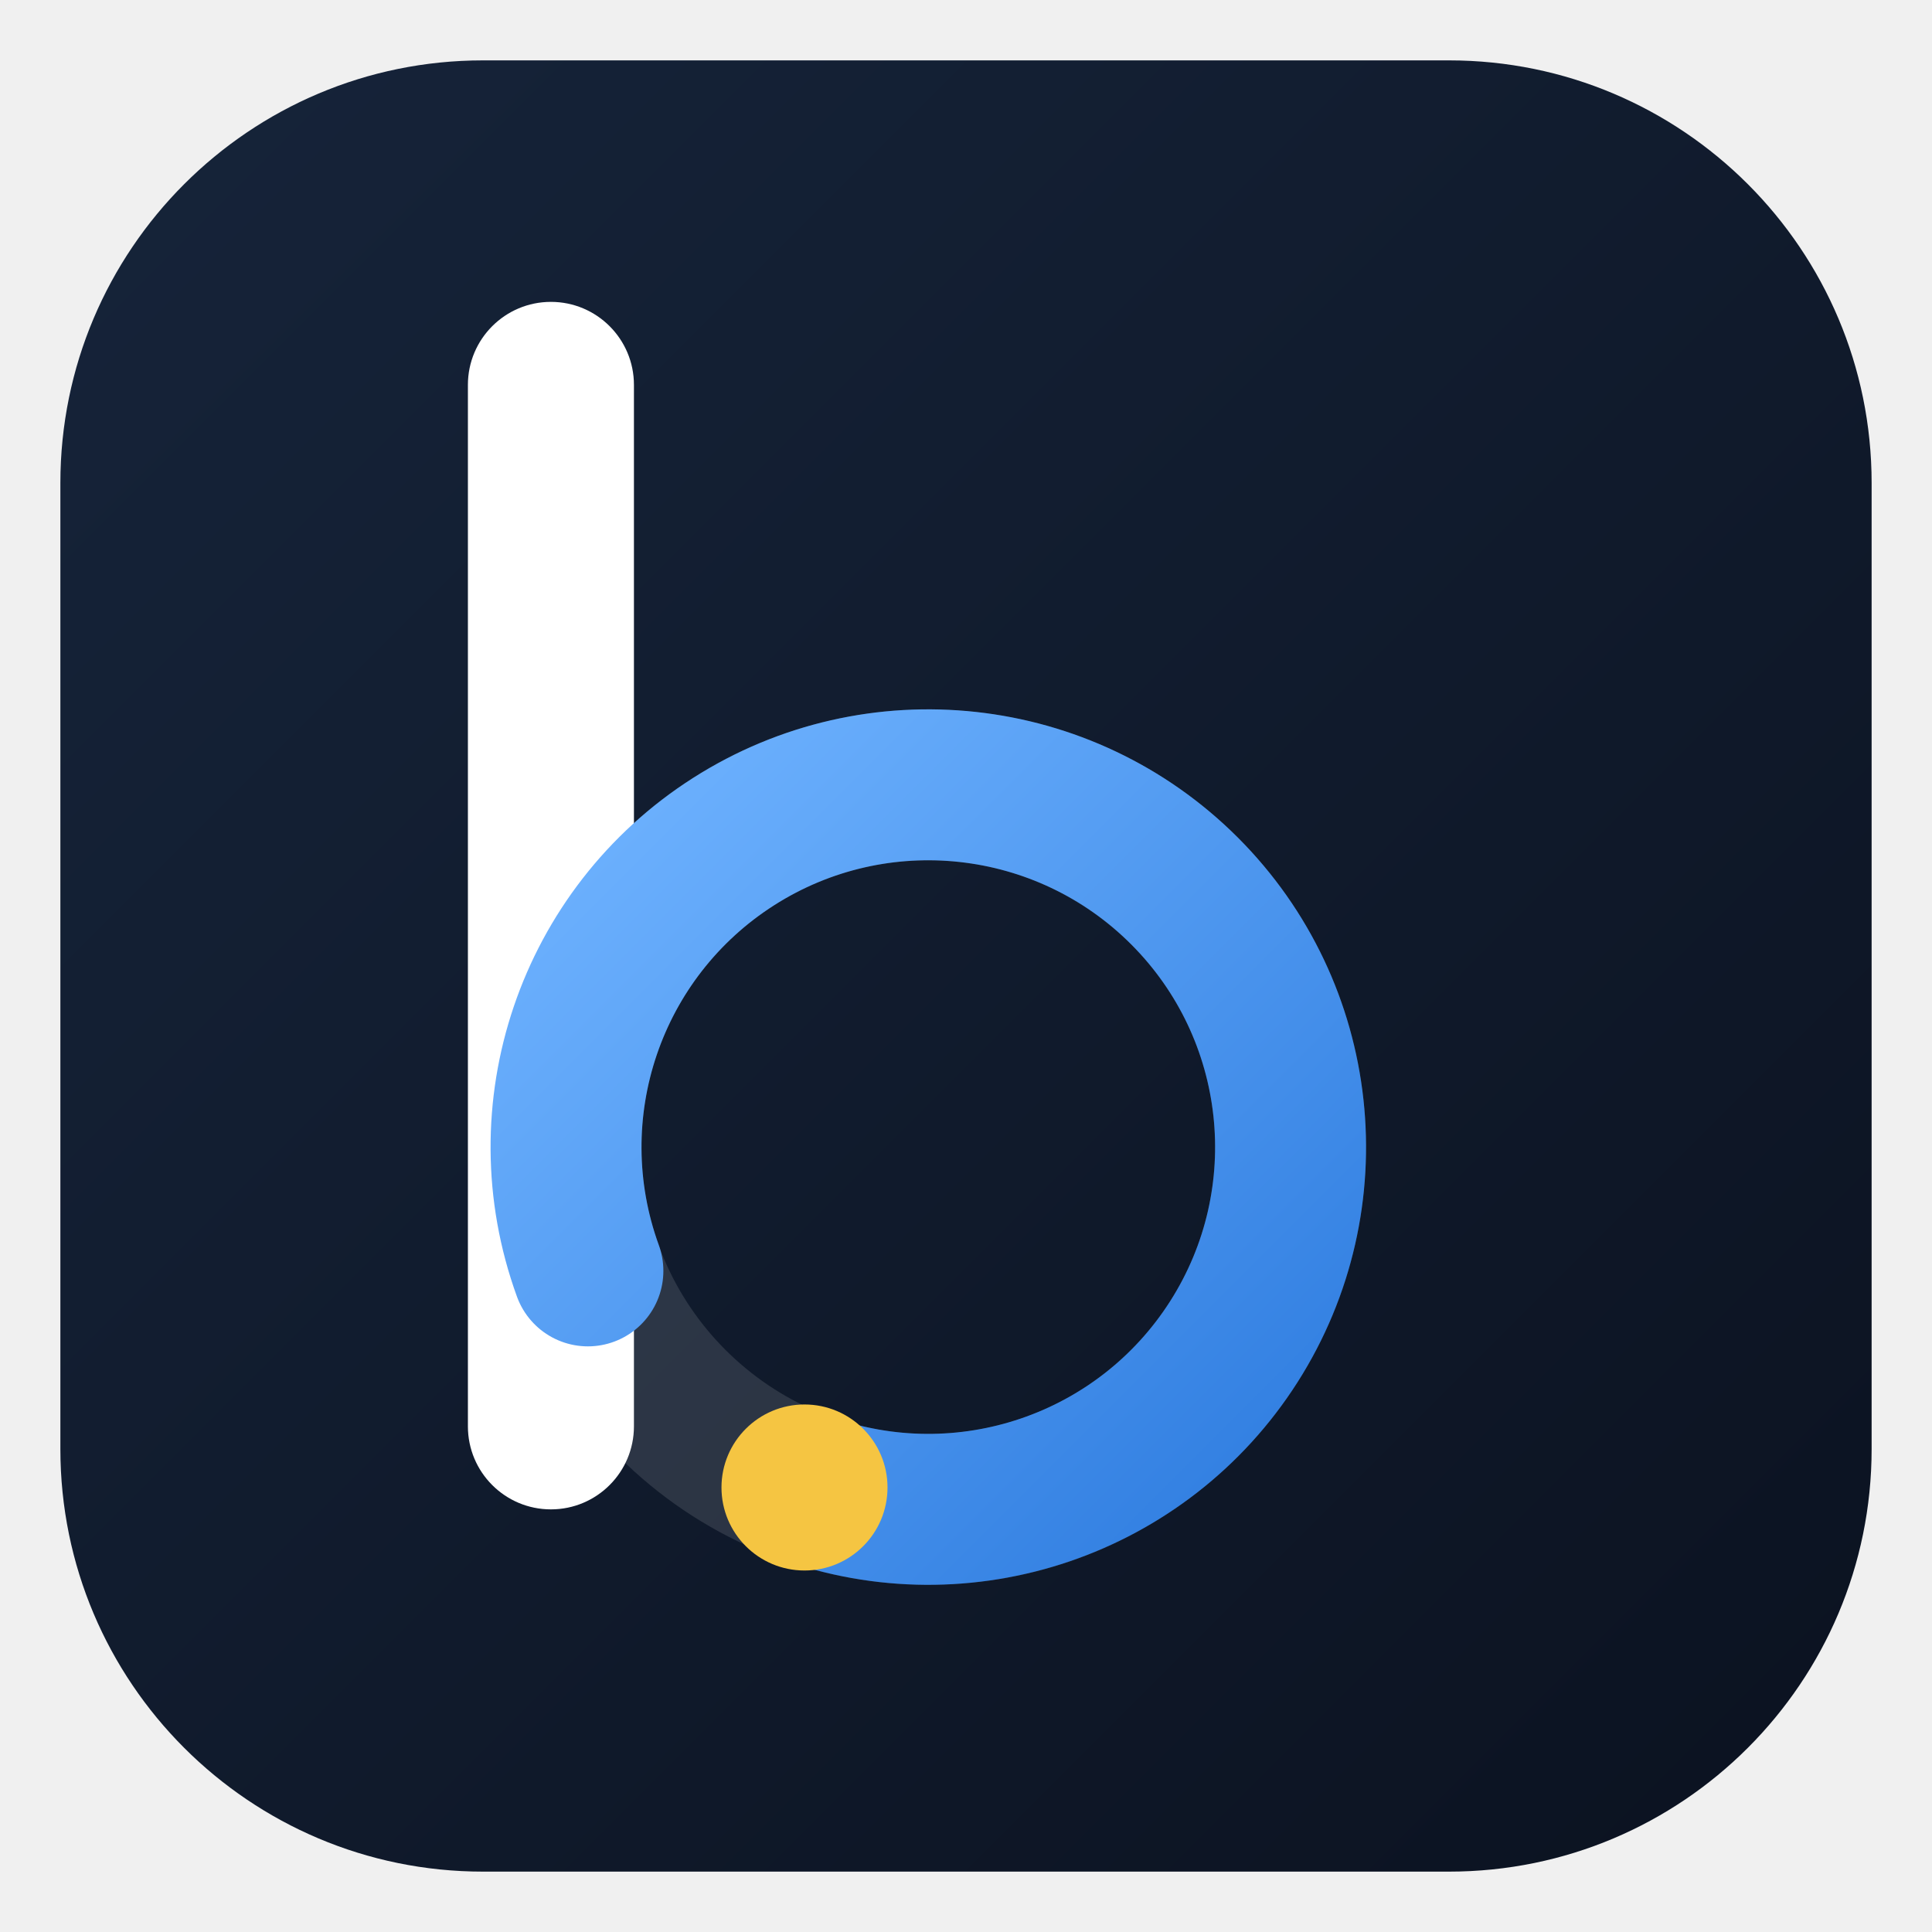
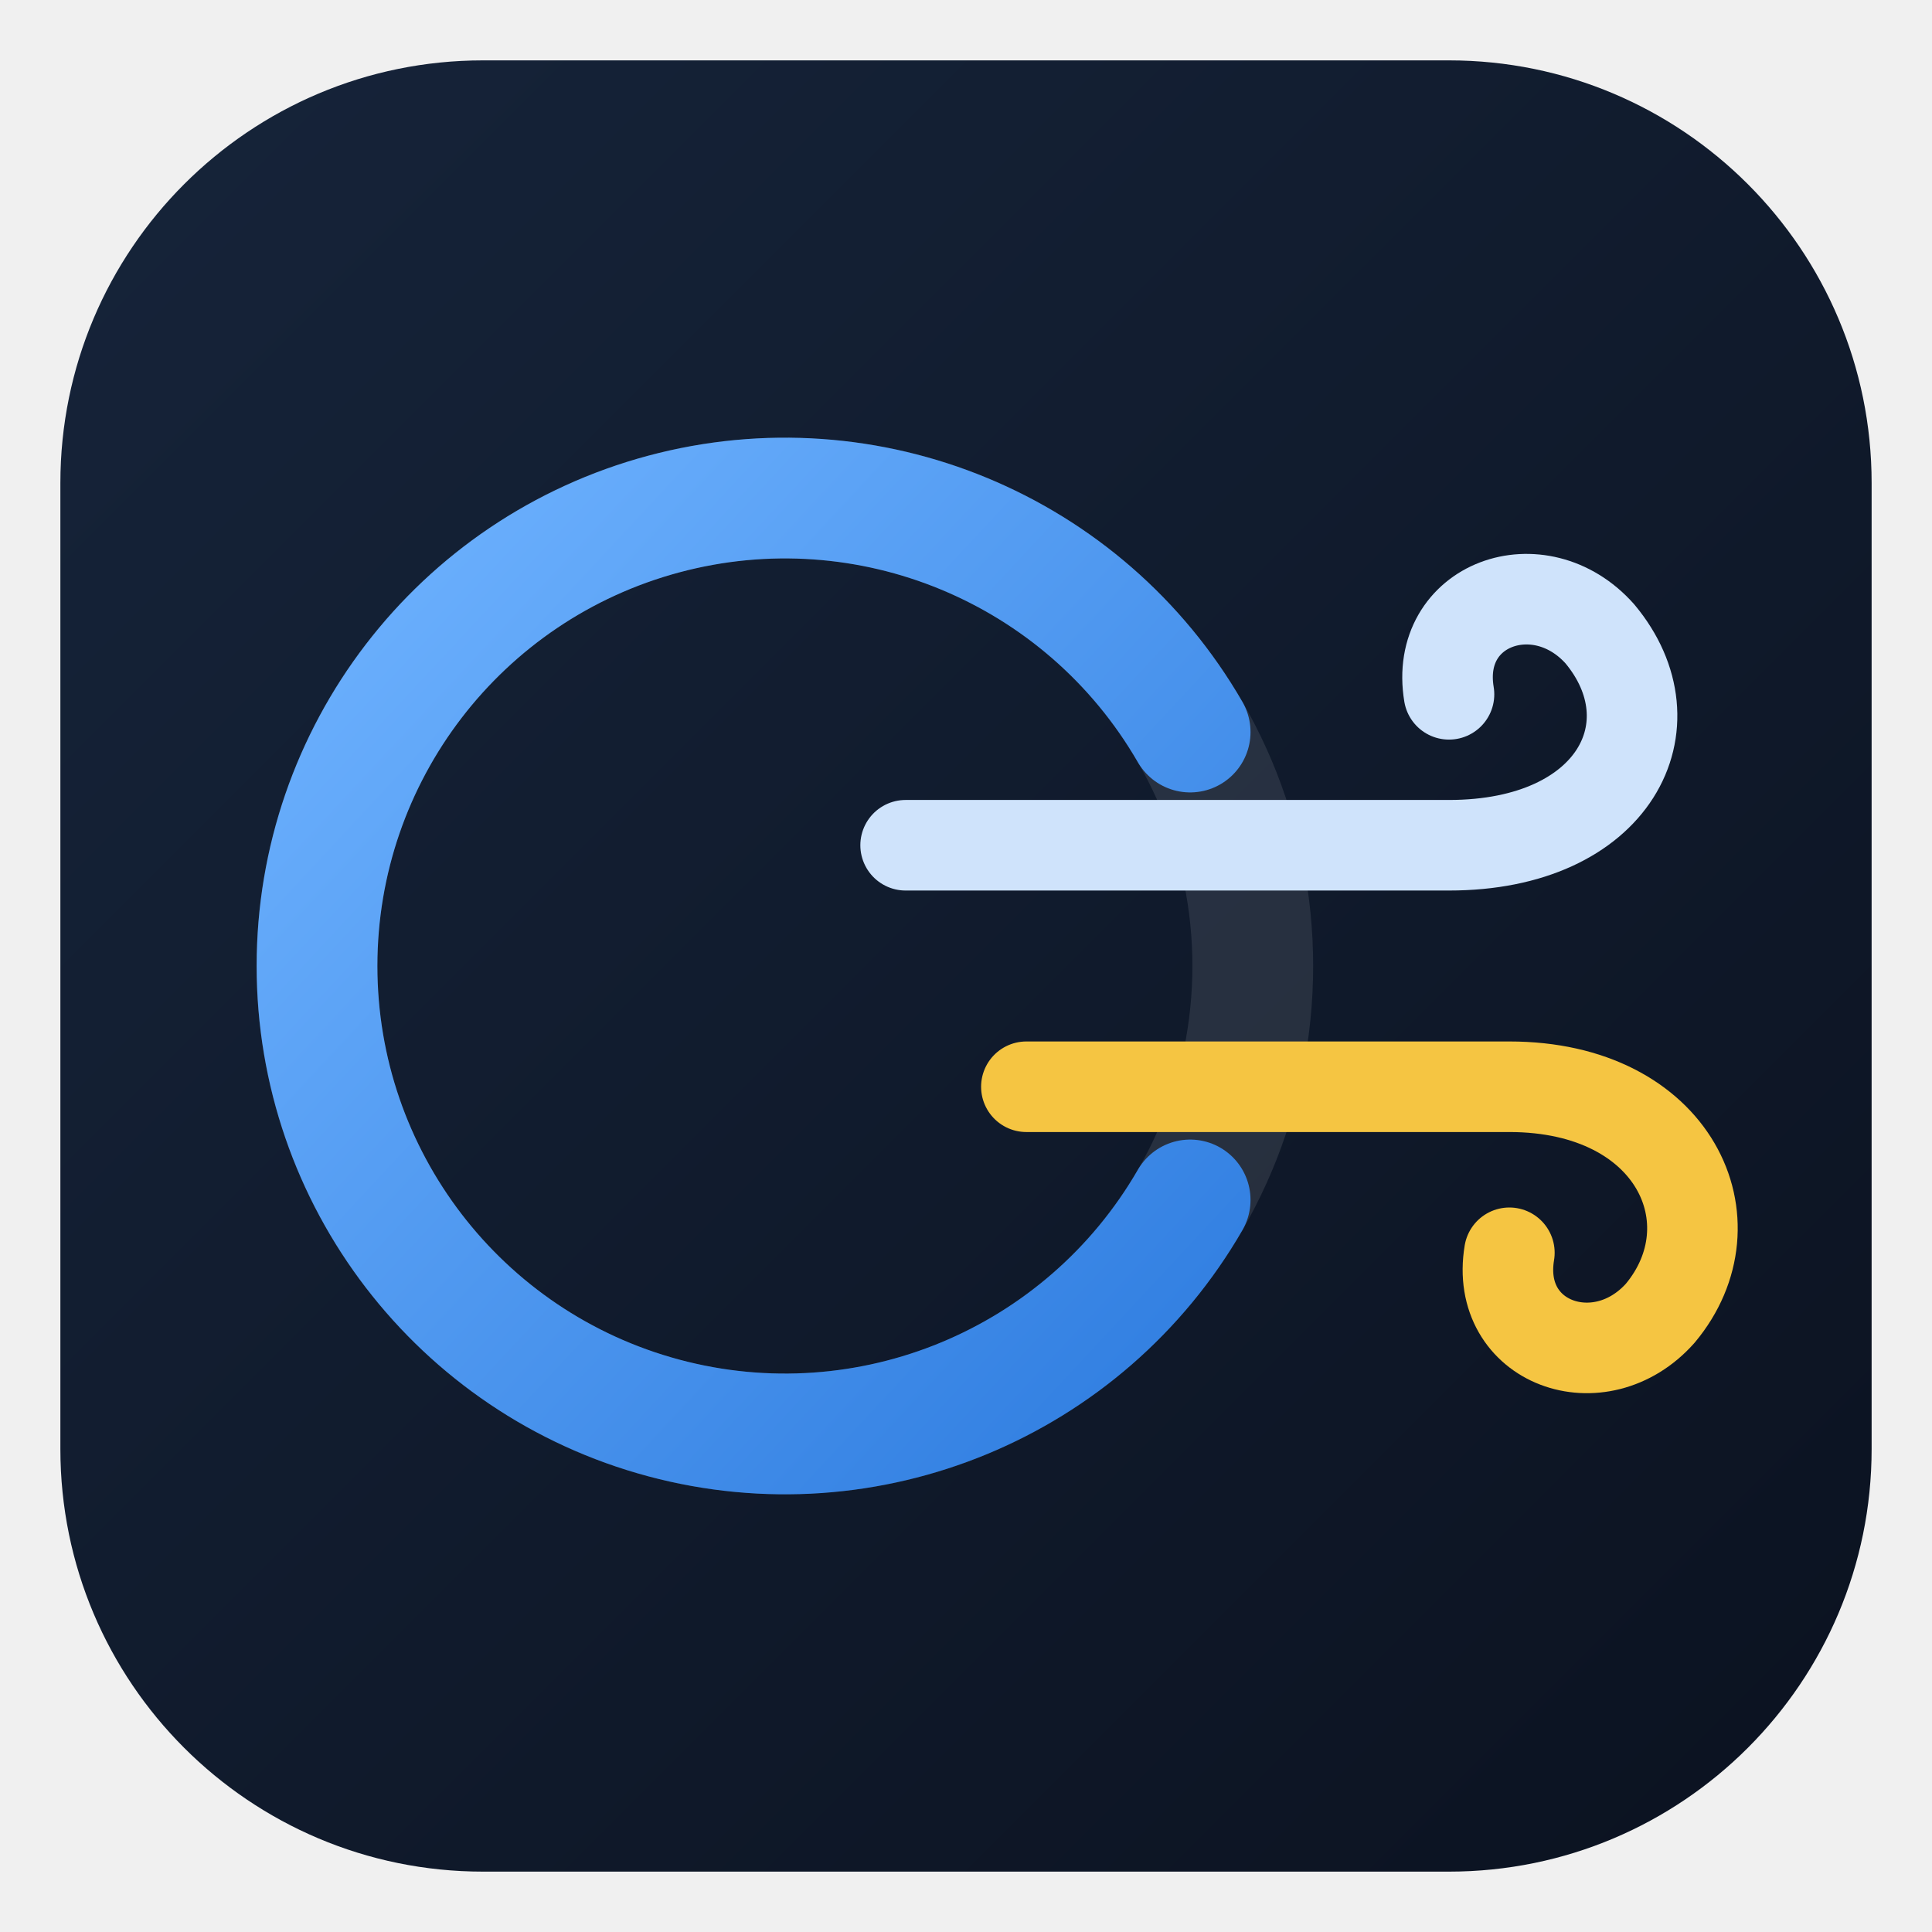
<svg xmlns="http://www.w3.org/2000/svg" width="256" height="256" viewBox="0 0 256 256">
  <defs>
    <linearGradient id="bg" x1="0" y1="0" x2="1" y2="1">
      <stop offset="0" stop-color="#16243a" />
      <stop offset="1" stop-color="#0b1220" />
    </linearGradient>
    <linearGradient id="blue" x1="0" y1="0" x2="1" y2="1">
      <stop offset="0" stop-color="#6fb3ff" />
      <stop offset="1" stop-color="#2f7de0" />
    </linearGradient>
    <linearGradient id="warm" x1="0" y1="0" x2="1" y2="0">
      <stop offset="0" stop-color="#f5c542" />
      <stop offset="1" stop-color="#e5484d" />
    </linearGradient>
  </defs>
  <rect x="8" y="8" width="240" height="240" rx="56" fill="url(#bg)" />
-   <rect x="62" y="40" width="22" height="160" rx="11" fill="#fff" />
-   <circle cx="123" cy="152" r="48" fill="none" stroke="#fff" stroke-opacity="0.12" stroke-width="20" />
-   <path d="M77.9 168.4 A48 48 0 1 1 106.6 197.1" fill="none" stroke="url(#blue)" stroke-width="20" stroke-linecap="round" />
-   <circle cx="106.6" cy="197.1" r="11" fill="#f5c542" />
+   <circle cx="104" cy="128" r="62" fill="none" stroke="#fff" stroke-opacity="0.10" stroke-width="16" />
+   <path d="M157.7 159.0 A62 62 0 1 1 157.7 97.0" fill="none" stroke="url(#blue)" stroke-width="16" stroke-linecap="round" />
+   <path d="M120 112 H192 C214 112 222 96 212 84 C204 75 190 80 192 92" fill="none" stroke="#cfe3fb" stroke-width="12" stroke-linecap="round" stroke-linejoin="round" />
+   <path d="M136 144 H200 C222 144 230 162 220 174 C212 183 198 178 200 166" fill="none" stroke="#f5c542" stroke-width="12" stroke-linecap="round" stroke-linejoin="round" />
</svg>
